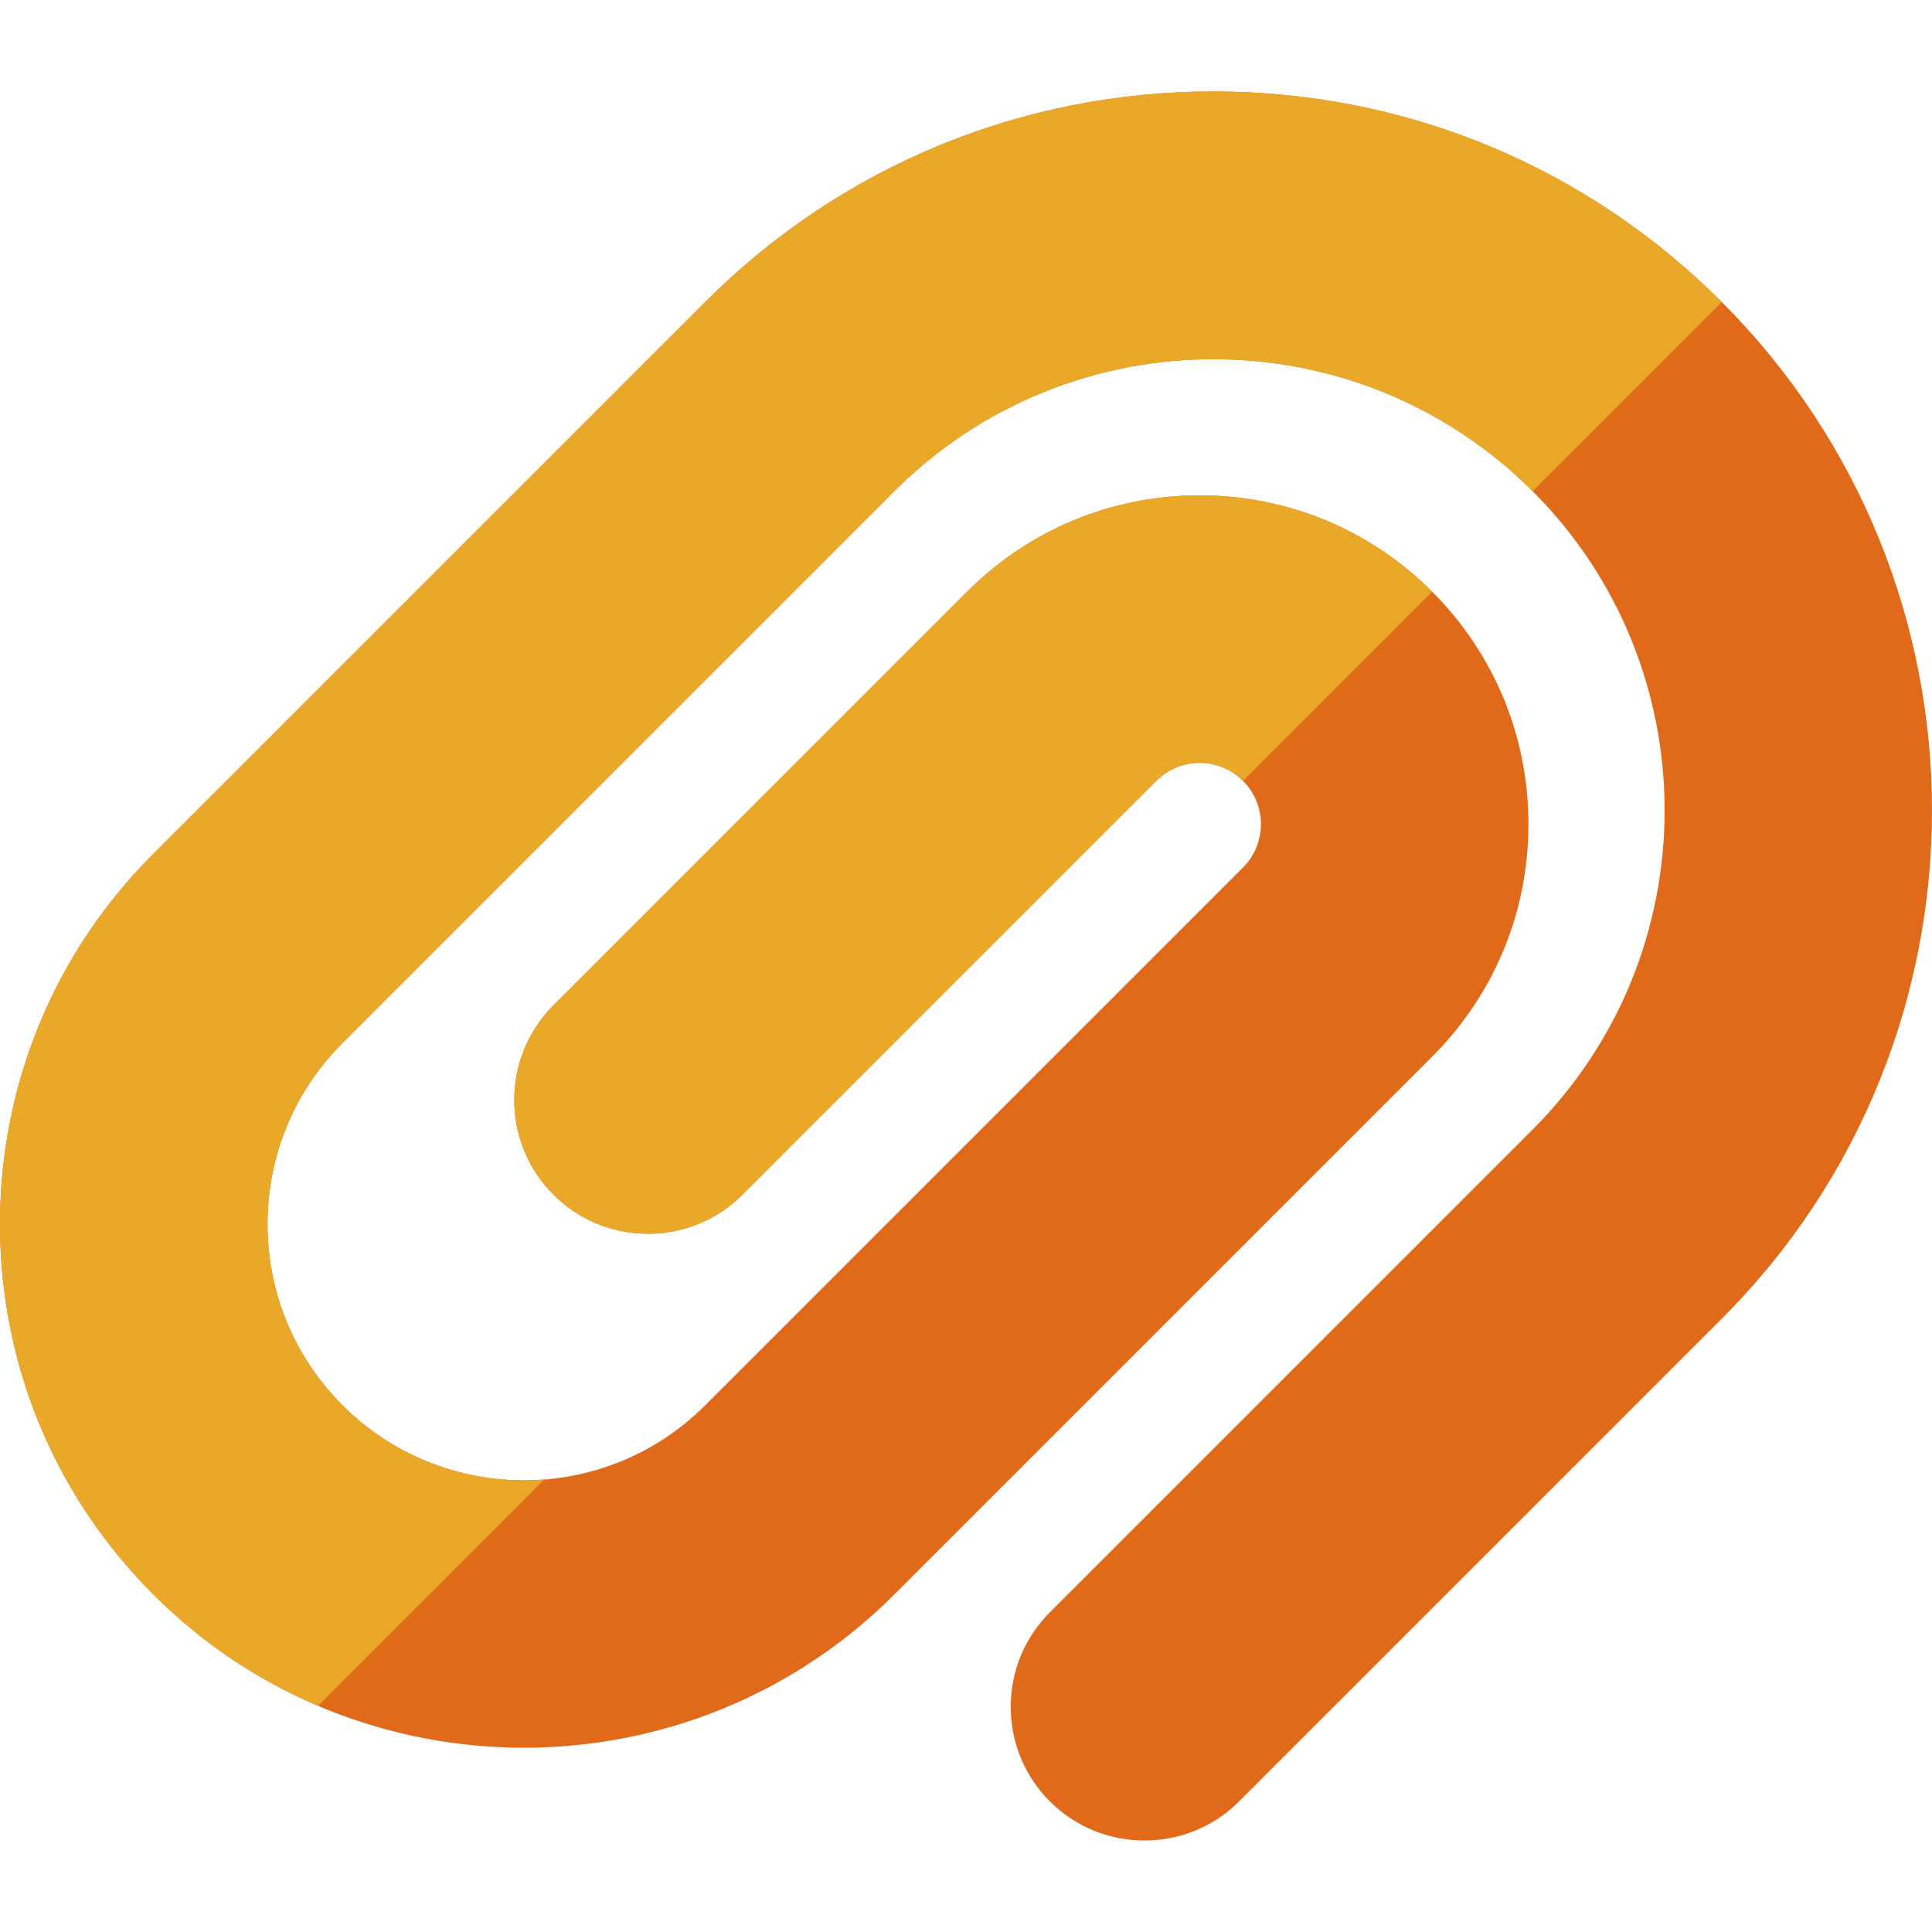
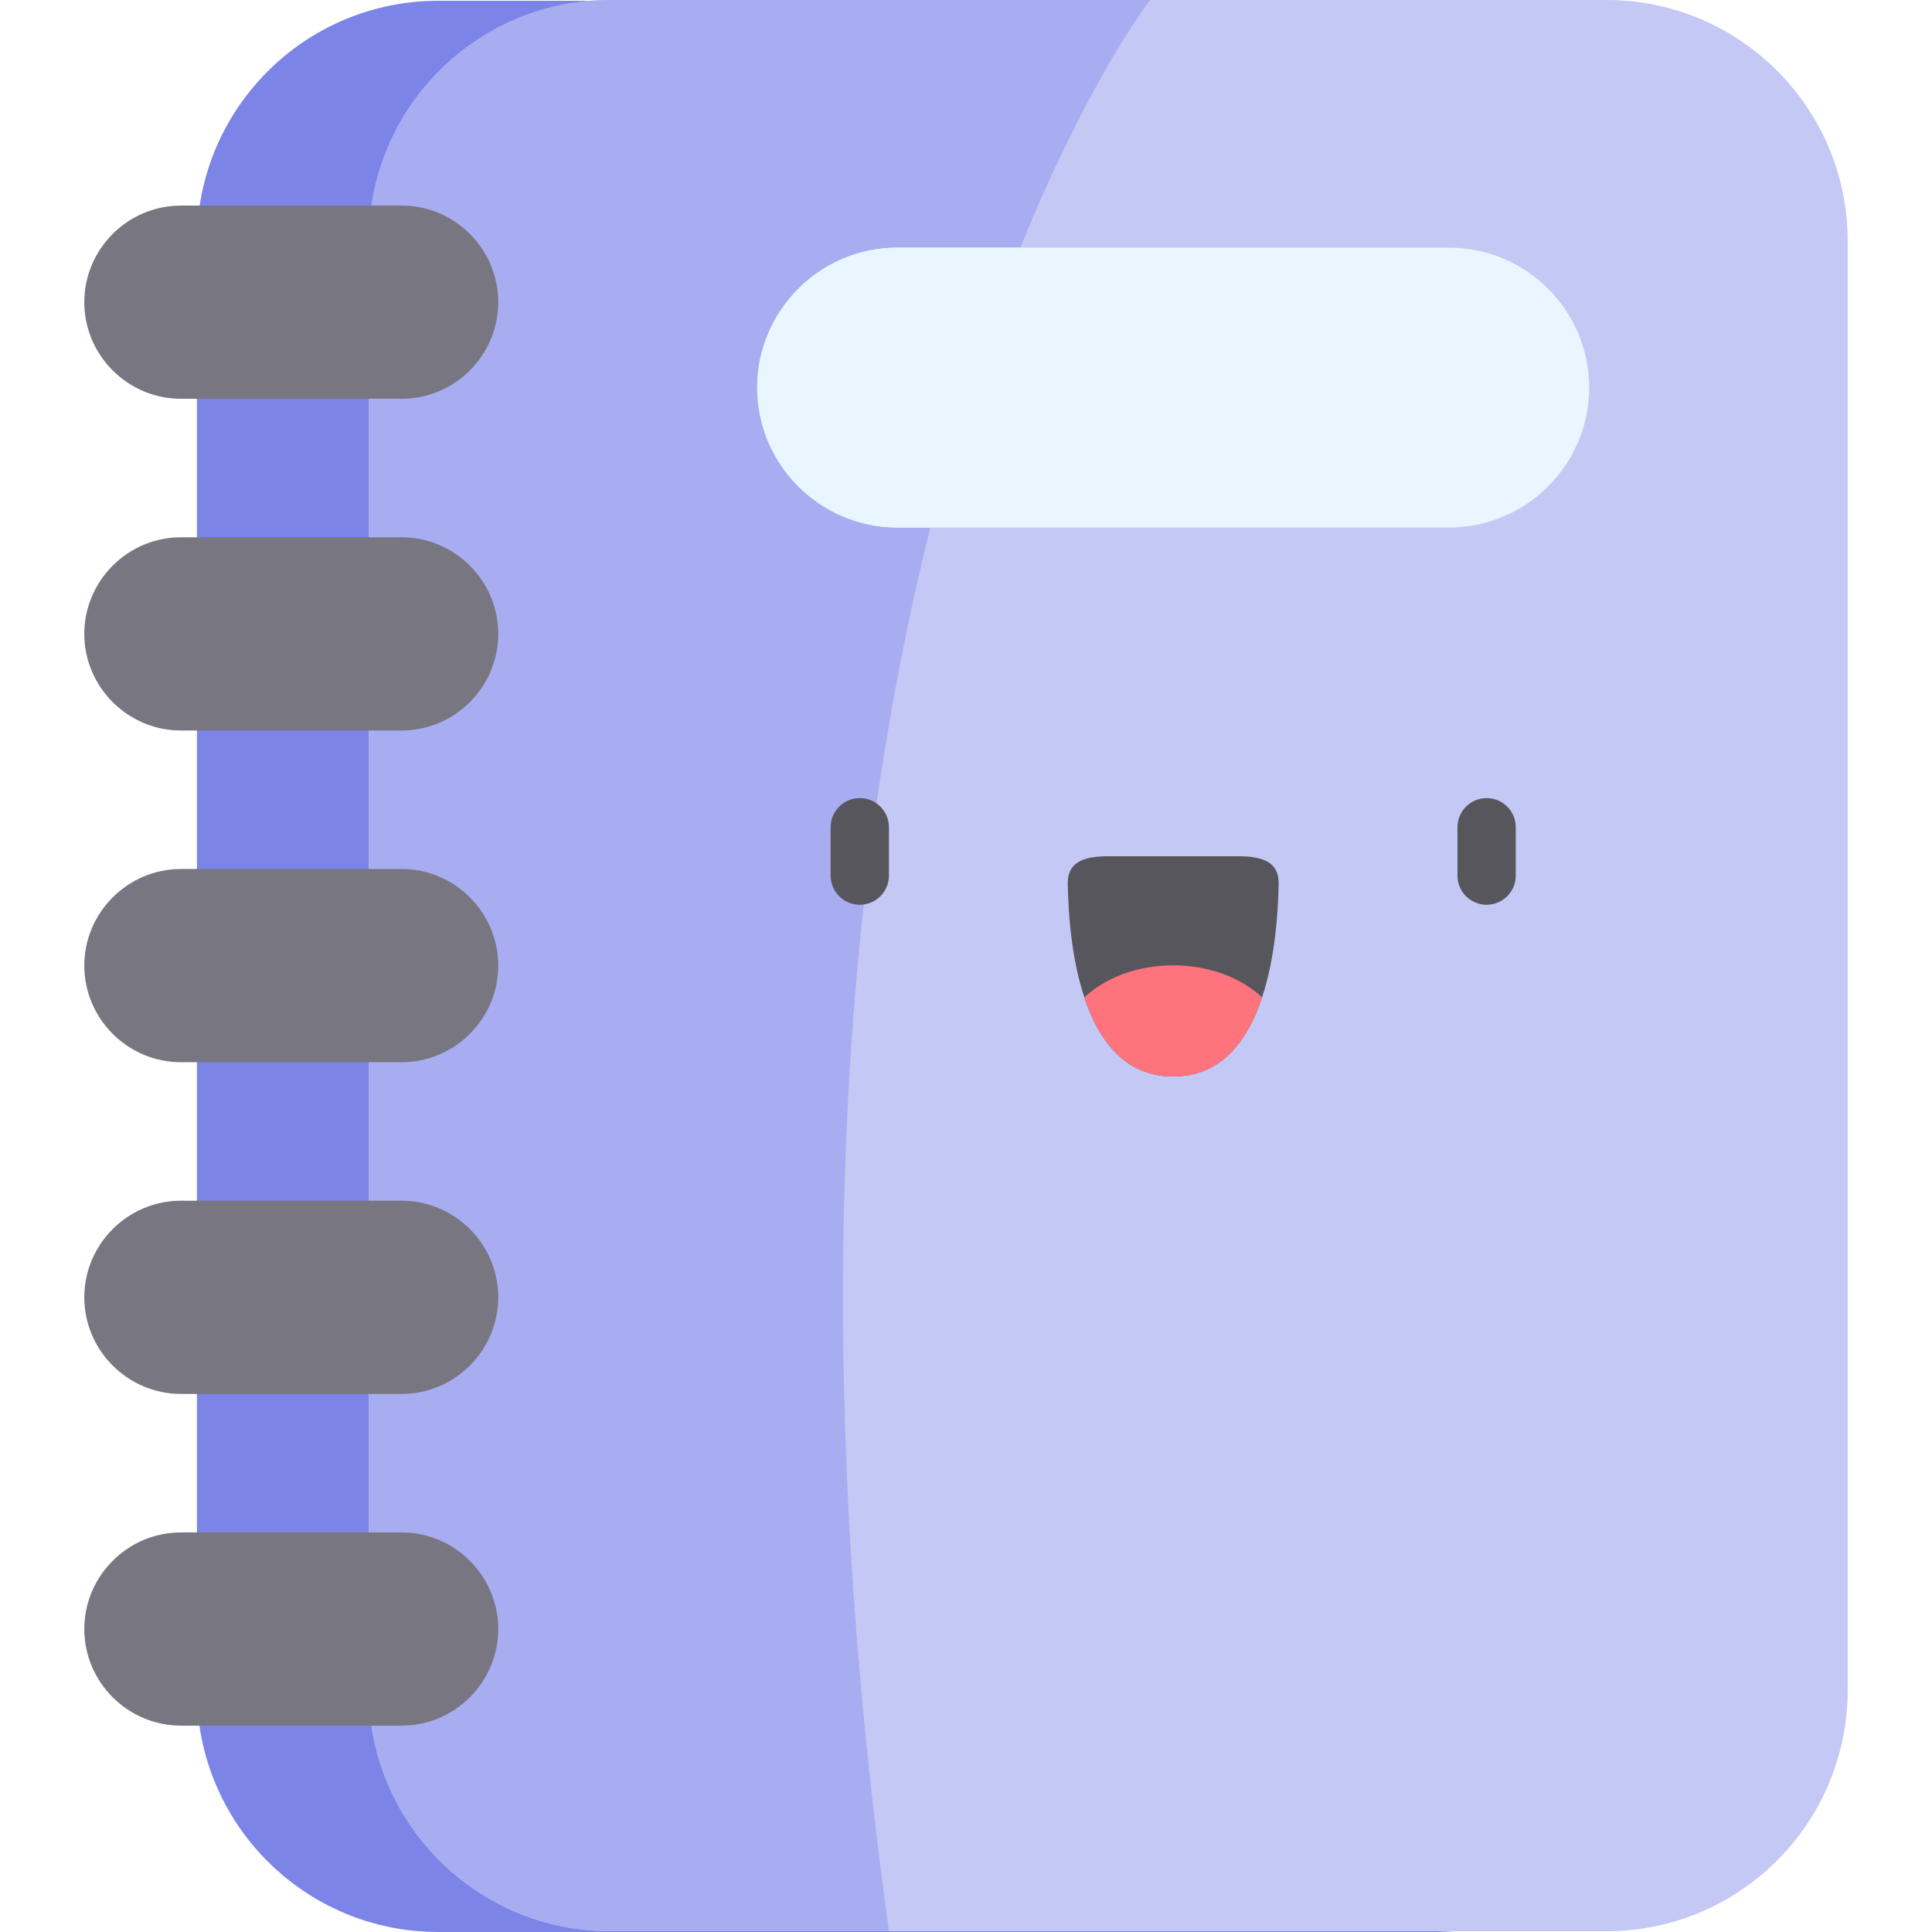
<svg xmlns="http://www.w3.org/2000/svg" version="1.1" id="Capa_1" x="0px" y="0px" viewBox="0 0 512 512" style="enable-background:new 0 0 512 512;" xml:space="preserve">
-   <path style="fill:#E06A19;" d="M456.289,80.042c-35.983-35.984-83.826-55.801-134.714-55.801s-98.731,19.817-134.714,55.801  l-146.199,146.2C14.441,252.462,0,287.324,0,324.405s14.441,71.944,40.662,98.165c54.128,54.129,142.2,54.129,196.328,0  l142.544-142.544c16.458-16.458,25.522-38.34,25.522-61.614s-9.064-45.156-25.522-61.614c-16.458-16.459-38.34-25.522-61.614-25.522  s-45.156,9.063-61.614,25.522L146.655,266.445c-13.82,13.82-13.82,36.309,0,50.13c6.695,6.696,15.597,10.383,25.065,10.383  c9.469,0,18.37-3.687,25.065-10.383l109.649-109.649c3.068-3.068,7.147-4.757,11.485-4.757c4.338,0,8.417,1.69,11.485,4.757  c6.332,6.333,6.332,16.637,0,22.969L186.861,372.44c-26.487,26.486-69.583,26.485-96.068,0  c-12.831-12.831-19.897-29.89-19.897-48.034c0-18.146,7.066-35.204,19.897-48.034l146.2-146.2  c46.641-46.639,122.528-46.639,169.169,0c46.64,46.64,46.64,122.529,0,169.169L278.237,427.264  c-6.696,6.696-10.383,15.597-10.383,25.066c0,9.468,3.687,18.369,10.383,25.066c6.91,6.909,15.987,10.364,25.064,10.364  c9.078,0,18.156-3.456,25.066-10.365l127.924-127.924C530.571,275.188,530.57,154.322,456.289,80.042z" />
+   <path style="fill:#7C84E8;" d="M380.179,512H116.118c-35.307,0-63.929-28.622-63.929-63.929V64.136  c0-35.307,28.622-63.929,63.929-63.929h264.061c35.307,0,63.929,28.622,63.929,63.929v383.935  C444.108,483.378,415.485,512,380.179,512z" />
+   <path style="fill:#C4C8F5;" d="M425.73,511.793H161.67c-35.307,0-63.929-28.622-63.929-63.929V63.929  C97.741,28.622,126.362,0,161.67,0h264.06c35.307,0,63.929,28.622,63.929,63.929v383.935  C489.659,483.171,461.037,511.793,425.73,511.793z" />
+   <path style="fill:#A7ADF0;" d="M304.805,0H161.67c-35.308,0-63.929,28.622-63.929,63.929v383.935  c0,35.307,28.622,63.929,63.929,63.929h73.907C185.803,152.525,304.805,0,304.805,0z" />
  <g>
-     <path style="fill:#E9A828;" d="M317.92,131.274c-23.275,0-45.156,9.063-61.614,25.522L146.655,266.445   c-13.82,13.82-13.82,36.309,0.001,50.13c6.695,6.696,15.597,10.383,25.065,10.383c9.469,0,18.37-3.687,25.065-10.383   l109.649-109.649c3.068-3.068,7.147-4.757,11.485-4.757s8.417,1.69,11.485,4.757l0,0l50.13-50.13l0,0   C363.076,140.337,341.194,131.274,317.92,131.274z" />
-     <path style="fill:#E9A828;" d="M321.575,24.241c-50.888,0-98.731,19.817-134.714,55.801l-146.199,146.2   C14.441,252.462,0,287.324,0,324.405s14.441,71.944,40.662,98.165c12.912,12.913,27.758,22.737,43.611,29.488l59.987-59.987   c-19.159,1.524-38.845-5.008-53.468-19.631c-12.831-12.831-19.897-29.89-19.897-48.034c0-18.146,7.066-35.204,19.897-48.034   l146.199-146.2c46.641-46.639,122.528-46.639,169.169,0l0,0l50.13-50.13l0,0C420.305,44.058,372.462,24.241,321.575,24.241z" />
+     <path style="fill:#E9F6FF;" d="M384.078,139.788H237.744c-20.392,0-37.078-16.685-37.078-37.078l0,0   c0-20.392,16.685-37.078,37.078-37.078h146.333c20.392,0,37.078,16.685,37.078,37.078l0,0   C421.155,123.104,404.47,139.788,384.078,139.788z" />
+     <path style="fill:#E9F6FF;" d="M237.744,65.633c-20.392,0-37.078,16.685-37.078,37.078l0,0c0,20.392,16.685,37.078,37.078,37.078   h8.818c7.422-29.598,15.803-54.235,23.849-74.155H237.744z" />
+   </g>
+   <path style="fill:#57565C;" d="M328.28,226.915h-34.738c-6.775,0.022-10.677,1.799-10.577,7.328  c0.325,18.044,4.17,51.049,27.946,51.049c23.775,0,27.62-33.006,27.946-51.049C338.956,228.714,335.055,226.936,328.28,226.915z" />
+   <path style="fill:#FF737D;" d="M310.911,255.823c-9.557,0-18.062,3.327-23.546,8.502c3.826,11.534,10.837,20.967,23.546,20.967  c12.708,0,19.72-9.433,23.546-20.967C328.973,259.151,320.468,255.823,310.911,255.823z" />
+   <g>
+     <path style="fill:#57565C;" d="M393.968,239.772c-4.266,0-7.723-3.458-7.723-7.723v-12.822c0-4.265,3.457-7.723,7.723-7.723   s7.723,3.458,7.723,7.723v12.822C401.692,236.314,398.234,239.772,393.968,239.772z" />
+     <path style="fill:#57565C;" d="M227.853,239.772c-4.266,0-7.723-3.458-7.723-7.723v-12.822c0-4.265,3.457-7.723,7.723-7.723   c4.266,0,7.723,3.458,7.723,7.723v12.822C235.576,236.314,232.119,239.772,227.853,239.772z" />
+   </g>
+   <g>
+     <path style="fill:#787680;" d="M106.436,105.682H47.942c-14.081,0-25.601-11.52-25.601-25.601l0,0   c0-14.081,11.52-25.601,25.601-25.601h58.495c14.081,0,25.601,11.52,25.601,25.601l0,0   C132.038,94.161,120.517,105.682,106.436,105.682z" />
+     <path style="fill:#787680;" d="M106.436,193.59H47.942c-14.081,0-25.601-11.52-25.601-25.601l0,0   c0-14.081,11.52-25.601,25.601-25.601h58.495c14.081,0,25.601,11.52,25.601,25.601l0,0   C132.038,182.07,120.517,193.59,106.436,193.59z" />
+     <path style="fill:#787680;" d="M106.436,281.497H47.942c-14.081,0-25.601-11.521-25.601-25.601l0,0   c0-14.081,11.52-25.601,25.601-25.601h58.495c14.081,0,25.601,11.52,25.601,25.601l0,0   C132.038,269.978,120.517,281.497,106.436,281.497z" />
+     <path style="fill:#787680;" d="M106.436,369.405H47.942c-14.081,0-25.601-11.521-25.601-25.601l0,0   c0-14.081,11.52-25.601,25.601-25.601h58.495c14.081,0,25.601,11.521,25.601,25.601l0,0   C132.038,357.885,120.517,369.405,106.436,369.405z" />
+     <path style="fill:#787680;" d="M106.436,457.313H47.942c-14.081,0-25.601-11.521-25.601-25.601l0,0   c0-14.081,11.52-25.601,25.601-25.601h58.495c14.081,0,25.601,11.52,25.601,25.601l0,0   C132.038,445.793,120.517,457.313,106.436,457.313z" />
  </g>
  <g>
</g>
  <g>
</g>
  <g>
</g>
  <g>
</g>
  <g>
</g>
  <g>
</g>
  <g>
</g>
  <g>
</g>
  <g>
</g>
  <g>
</g>
  <g>
</g>
  <g>
</g>
  <g>
</g>
  <g>
</g>
  <g>
</g>
</svg>
